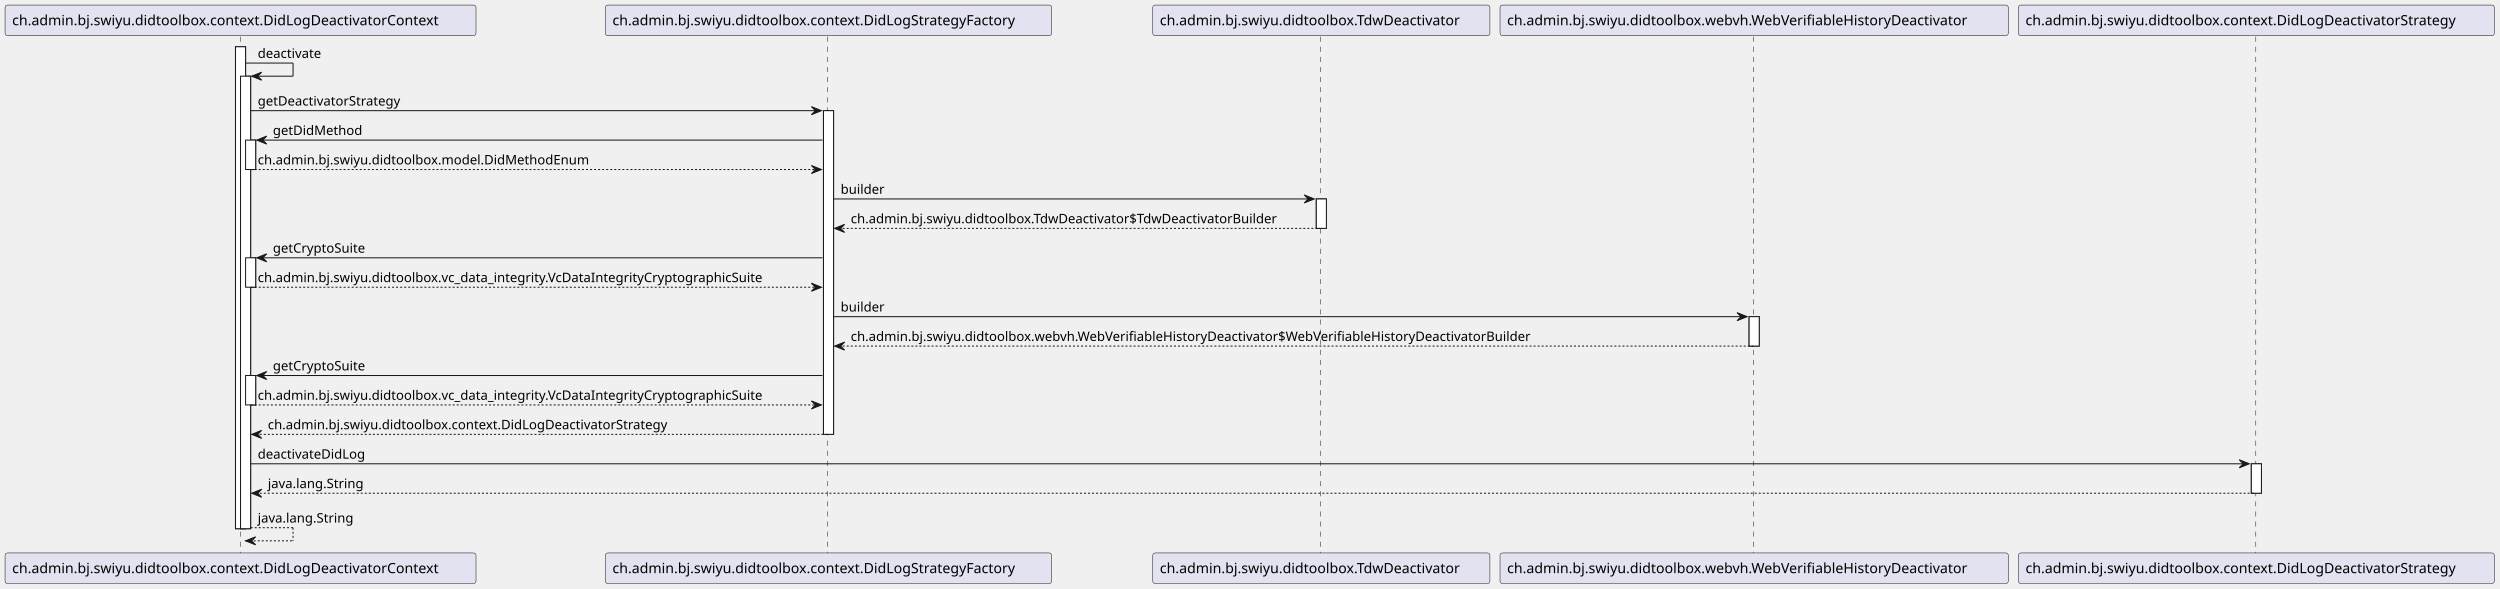
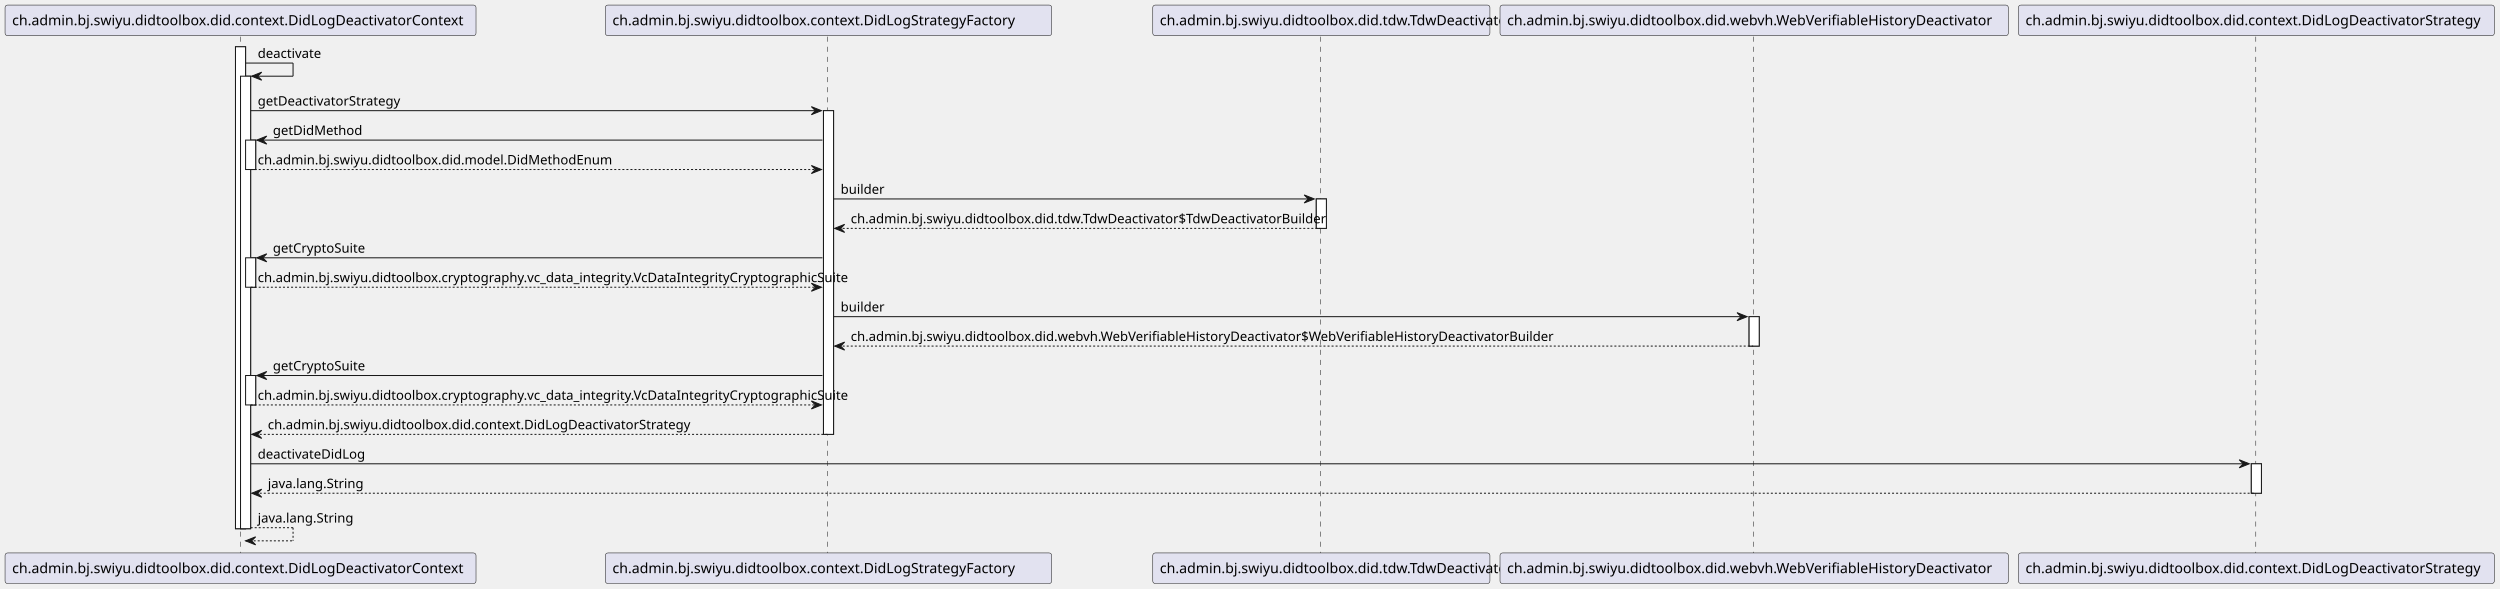
<svg xmlns="http://www.w3.org/2000/svg" contentStyleType="text/css" data-diagram-type="SEQUENCE" height="583px" preserveAspectRatio="none" style="width:2475px;height:583px;background:#FFFFFF;" version="1.1" viewBox="0 0 2475 583" width="2475px" zoomAndPan="magnify">
  <defs />
  <g>
    <g>
      <rect fill="#FFFFFF" height="477.125" style="stroke:#181818;stroke-width:1;" width="10" x="233.126" y="46.297" />
    </g>
    <g>
      <rect fill="#FFFFFF" height="447.992" style="stroke:#181818;stroke-width:1;" width="10" x="238.126" y="75.43" />
    </g>
    <g>
      <rect fill="#FFFFFF" height="29.133" style="stroke:#181818;stroke-width:1;" width="10" x="243.126" y="138.695" />
    </g>
    <g>
      <rect fill="#FFFFFF" height="29.133" style="stroke:#181818;stroke-width:1;" width="10" x="243.126" y="255.227" />
    </g>
    <g>
      <rect fill="#FFFFFF" height="29.133" style="stroke:#181818;stroke-width:1;" width="10" x="243.126" y="371.758" />
    </g>
    <g>
      <rect fill="#FFFFFF" height="320.461" style="stroke:#181818;stroke-width:1;" width="10" x="815.23" y="109.562" />
    </g>
    <g>
      <rect fill="#FFFFFF" height="29.133" style="stroke:#181818;stroke-width:1;" width="10" x="1303.125" y="196.961" />
    </g>
    <g>
      <rect fill="#FFFFFF" height="29.133" style="stroke:#181818;stroke-width:1;" width="10" x="1731.624" y="313.492" />
    </g>
    <g>
      <rect fill="#FFFFFF" height="29.133" style="stroke:#181818;stroke-width:1;" width="10" x="2228.808" y="459.156" />
    </g>
    <g>
      <rect fill="#000000" fill-opacity="0" height="512.125" width="8" x="234.126" y="36.297" />
      <line style="stroke:#181818;stroke-width:0.5;stroke-dasharray:5,5;" x1="238" x2="238" y1="36.297" y2="548.422" />
    </g>
    <g>
      <rect fill="#000000" fill-opacity="0" height="512.125" width="8" x="816.23" y="36.297" />
      <line style="stroke:#181818;stroke-width:0.5;stroke-dasharray:5,5;" x1="819.306" x2="819.306" y1="36.297" y2="548.422" />
    </g>
    <g>
      <rect fill="#000000" fill-opacity="0" height="512.125" width="8" x="1304.125" y="36.297" />
      <line style="stroke:#181818;stroke-width:0.5;stroke-dasharray:5,5;" x1="1307.236" x2="1307.236" y1="36.297" y2="548.422" />
    </g>
    <g>
      <rect fill="#000000" fill-opacity="0" height="512.125" width="8" x="1732.624" y="36.297" />
      <line style="stroke:#181818;stroke-width:0.5;stroke-dasharray:5,5;" x1="1736.014" x2="1736.014" y1="36.297" y2="548.422" />
    </g>
    <g>
      <rect fill="#000000" fill-opacity="0" height="512.125" width="8" x="2229.808" y="36.297" />
      <line style="stroke:#181818;stroke-width:0.5;stroke-dasharray:5,5;" x1="2233.235" x2="2233.235" y1="36.297" y2="548.422" />
    </g>
-     <g class="participant participant-head" data-participant="ch.admin.bj.swiyu.didtoolbox.context.DidLogDeactivatorContext">
+     <g class="participant participant-head" data-participant="ch.admin.bj.swiyu.didtoolbox.did.context.DidLogDeactivatorContext">
      <rect fill="#E2E2F0" height="30.297" rx="2.5" ry="2.5" style="stroke:#181818;stroke-width:0.5;" width="466.252" x="5" y="5" />
-       <text fill="#000000" font-family="sans-serif" font-size="14" lengthAdjust="spacing" textLength="452.252" x="12" y="24.995">ch.admin.bj.swiyu.didtoolbox.context.DidLogDeactivatorContext</text>
-     </g>
-     <g class="participant participant-tail" data-participant="ch.admin.bj.swiyu.didtoolbox.context.DidLogDeactivatorContext">
+       <text fill="#000000" font-family="sans-serif" font-size="14" lengthAdjust="spacing" textLength="452.252" x="12" y="24.995">ch.admin.bj.swiyu.didtoolbox.did.context.DidLogDeactivatorContext</text>
+     </g>
+     <g class="participant participant-tail" data-participant="ch.admin.bj.swiyu.didtoolbox.did.context.DidLogDeactivatorContext">
      <rect fill="#E2E2F0" height="30.297" rx="2.5" ry="2.5" style="stroke:#181818;stroke-width:0.5;" width="466.252" x="5" y="547.422" />
-       <text fill="#000000" font-family="sans-serif" font-size="14" lengthAdjust="spacing" textLength="452.252" x="12" y="567.417">ch.admin.bj.swiyu.didtoolbox.context.DidLogDeactivatorContext</text>
+       <text fill="#000000" font-family="sans-serif" font-size="14" lengthAdjust="spacing" textLength="452.252" x="12" y="567.417">ch.admin.bj.swiyu.didtoolbox.did.context.DidLogDeactivatorContext</text>
    </g>
    <g class="participant participant-head" data-participant="ch.admin.bj.swiyu.didtoolbox.context.DidLogStrategyFactory">
      <rect fill="#E2E2F0" height="30.297" rx="2.5" ry="2.5" style="stroke:#181818;stroke-width:0.5;" width="441.848" x="599.306" y="5" />
      <text fill="#000000" font-family="sans-serif" font-size="14" lengthAdjust="spacing" textLength="427.848" x="606.306" y="24.995">ch.admin.bj.swiyu.didtoolbox.context.DidLogStrategyFactory</text>
    </g>
    <g class="participant participant-tail" data-participant="ch.admin.bj.swiyu.didtoolbox.context.DidLogStrategyFactory">
      <rect fill="#E2E2F0" height="30.297" rx="2.5" ry="2.5" style="stroke:#181818;stroke-width:0.5;" width="441.848" x="599.306" y="547.422" />
      <text fill="#000000" font-family="sans-serif" font-size="14" lengthAdjust="spacing" textLength="427.848" x="606.306" y="567.417">ch.admin.bj.swiyu.didtoolbox.context.DidLogStrategyFactory</text>
    </g>
-     <g class="participant participant-head" data-participant="ch.admin.bj.swiyu.didtoolbox.TdwDeactivator">
+     <g class="participant participant-head" data-participant="ch.admin.bj.swiyu.didtoolbox.did.tdw.TdwDeactivator">
      <rect fill="#E2E2F0" height="30.297" rx="2.5" ry="2.5" style="stroke:#181818;stroke-width:0.5;" width="333.778" x="1141.236" y="5" />
-       <text fill="#000000" font-family="sans-serif" font-size="14" lengthAdjust="spacing" textLength="319.778" x="1148.236" y="24.995">ch.admin.bj.swiyu.didtoolbox.TdwDeactivator</text>
-     </g>
-     <g class="participant participant-tail" data-participant="ch.admin.bj.swiyu.didtoolbox.TdwDeactivator">
+       <text fill="#000000" font-family="sans-serif" font-size="14" lengthAdjust="spacing" textLength="319.778" x="1148.236" y="24.995">ch.admin.bj.swiyu.didtoolbox.did.tdw.TdwDeactivator</text>
+     </g>
+     <g class="participant participant-tail" data-participant="ch.admin.bj.swiyu.didtoolbox.did.tdw.TdwDeactivator">
      <rect fill="#E2E2F0" height="30.297" rx="2.5" ry="2.5" style="stroke:#181818;stroke-width:0.5;" width="333.778" x="1141.236" y="547.422" />
-       <text fill="#000000" font-family="sans-serif" font-size="14" lengthAdjust="spacing" textLength="319.778" x="1148.236" y="567.417">ch.admin.bj.swiyu.didtoolbox.TdwDeactivator</text>
-     </g>
-     <g class="participant participant-head" data-participant="ch.admin.bj.swiyu.didtoolbox.webvh.WebVerifiableHistoryDeactivator">
+       <text fill="#000000" font-family="sans-serif" font-size="14" lengthAdjust="spacing" textLength="319.778" x="1148.236" y="567.417">ch.admin.bj.swiyu.didtoolbox.did.tdw.TdwDeactivator</text>
+     </g>
+     <g class="participant participant-head" data-participant="ch.admin.bj.swiyu.didtoolbox.did.webvh.WebVerifiableHistoryDeactivator">
      <rect fill="#E2E2F0" height="30.297" rx="2.5" ry="2.5" style="stroke:#181818;stroke-width:0.5;" width="503.221" x="1485.014" y="5" />
-       <text fill="#000000" font-family="sans-serif" font-size="14" lengthAdjust="spacing" textLength="489.221" x="1492.014" y="24.995">ch.admin.bj.swiyu.didtoolbox.webvh.WebVerifiableHistoryDeactivator</text>
-     </g>
-     <g class="participant participant-tail" data-participant="ch.admin.bj.swiyu.didtoolbox.webvh.WebVerifiableHistoryDeactivator">
+       <text fill="#000000" font-family="sans-serif" font-size="14" lengthAdjust="spacing" textLength="489.221" x="1492.014" y="24.995">ch.admin.bj.swiyu.didtoolbox.did.webvh.WebVerifiableHistoryDeactivator</text>
+     </g>
+     <g class="participant participant-tail" data-participant="ch.admin.bj.swiyu.didtoolbox.did.webvh.WebVerifiableHistoryDeactivator">
      <rect fill="#E2E2F0" height="30.297" rx="2.5" ry="2.5" style="stroke:#181818;stroke-width:0.5;" width="503.221" x="1485.014" y="547.422" />
-       <text fill="#000000" font-family="sans-serif" font-size="14" lengthAdjust="spacing" textLength="489.221" x="1492.014" y="567.417">ch.admin.bj.swiyu.didtoolbox.webvh.WebVerifiableHistoryDeactivator</text>
-     </g>
-     <g class="participant participant-head" data-participant="ch.admin.bj.swiyu.didtoolbox.context.DidLogDeactivatorStrategy">
+       <text fill="#000000" font-family="sans-serif" font-size="14" lengthAdjust="spacing" textLength="489.221" x="1492.014" y="567.417">ch.admin.bj.swiyu.didtoolbox.did.webvh.WebVerifiableHistoryDeactivator</text>
+     </g>
+     <g class="participant participant-head" data-participant="ch.admin.bj.swiyu.didtoolbox.did.context.DidLogDeactivatorStrategy">
      <rect fill="#E2E2F0" height="30.297" rx="2.5" ry="2.5" style="stroke:#181818;stroke-width:0.5;" width="471.147" x="1998.235" y="5" />
-       <text fill="#000000" font-family="sans-serif" font-size="14" lengthAdjust="spacing" textLength="457.147" x="2005.235" y="24.995">ch.admin.bj.swiyu.didtoolbox.context.DidLogDeactivatorStrategy</text>
-     </g>
-     <g class="participant participant-tail" data-participant="ch.admin.bj.swiyu.didtoolbox.context.DidLogDeactivatorStrategy">
+       <text fill="#000000" font-family="sans-serif" font-size="14" lengthAdjust="spacing" textLength="457.147" x="2005.235" y="24.995">ch.admin.bj.swiyu.didtoolbox.did.context.DidLogDeactivatorStrategy</text>
+     </g>
+     <g class="participant participant-tail" data-participant="ch.admin.bj.swiyu.didtoolbox.did.context.DidLogDeactivatorStrategy">
      <rect fill="#E2E2F0" height="30.297" rx="2.5" ry="2.5" style="stroke:#181818;stroke-width:0.5;" width="471.147" x="1998.235" y="547.422" />
-       <text fill="#000000" font-family="sans-serif" font-size="14" lengthAdjust="spacing" textLength="457.147" x="2005.235" y="567.417">ch.admin.bj.swiyu.didtoolbox.context.DidLogDeactivatorStrategy</text>
+       <text fill="#000000" font-family="sans-serif" font-size="14" lengthAdjust="spacing" textLength="457.147" x="2005.235" y="567.417">ch.admin.bj.swiyu.didtoolbox.did.context.DidLogDeactivatorStrategy</text>
    </g>
    <g>
      <rect fill="#FFFFFF" height="477.125" style="stroke:#181818;stroke-width:1;" width="10" x="233.126" y="46.297" />
    </g>
    <g>
      <rect fill="#FFFFFF" height="447.992" style="stroke:#181818;stroke-width:1;" width="10" x="238.126" y="75.43" />
    </g>
    <g>
      <rect fill="#FFFFFF" height="29.133" style="stroke:#181818;stroke-width:1;" width="10" x="243.126" y="138.695" />
    </g>
    <g>
      <rect fill="#FFFFFF" height="29.133" style="stroke:#181818;stroke-width:1;" width="10" x="243.126" y="255.227" />
    </g>
    <g>
      <rect fill="#FFFFFF" height="29.133" style="stroke:#181818;stroke-width:1;" width="10" x="243.126" y="371.758" />
    </g>
    <g>
      <rect fill="#FFFFFF" height="320.461" style="stroke:#181818;stroke-width:1;" width="10" x="815.23" y="109.562" />
    </g>
    <g>
      <rect fill="#FFFFFF" height="29.133" style="stroke:#181818;stroke-width:1;" width="10" x="1303.125" y="196.961" />
    </g>
    <g>
      <rect fill="#FFFFFF" height="29.133" style="stroke:#181818;stroke-width:1;" width="10" x="1731.624" y="313.492" />
    </g>
    <g>
      <rect fill="#FFFFFF" height="29.133" style="stroke:#181818;stroke-width:1;" width="10" x="2228.808" y="459.156" />
    </g>
-     <g class="message" data-participant-1="ch.admin.bj.swiyu.didtoolbox.context.DidLogDeactivatorContext" data-participant-2="ch.admin.bj.swiyu.didtoolbox.context.DidLogDeactivatorContext">
+     <g class="message" data-participant-1="ch.admin.bj.swiyu.didtoolbox.did.context.DidLogDeactivatorContext" data-participant-2="ch.admin.bj.swiyu.didtoolbox.did.context.DidLogDeactivatorContext">
      <line style="stroke:#181818;stroke-width:1;" x1="243.126" x2="290.126" y1="62.43" y2="62.43" />
      <line style="stroke:#181818;stroke-width:1;" x1="290.126" x2="290.126" y1="62.43" y2="75.43" />
      <line style="stroke:#181818;stroke-width:1;" x1="249.126" x2="290.126" y1="75.43" y2="75.43" />
      <polygon fill="#181818" points="259.126,71.43,249.126,75.43,259.126,79.43,255.126,75.43" style="stroke:#181818;stroke-width:1;" />
      <text fill="#000000" font-family="sans-serif" font-size="13" lengthAdjust="spacing" textLength="68.828" x="255.126" y="57.364">deactivate</text>
    </g>
-     <g class="message" data-participant-1="ch.admin.bj.swiyu.didtoolbox.context.DidLogDeactivatorContext" data-participant-2="ch.admin.bj.swiyu.didtoolbox.context.DidLogStrategyFactory">
+     <g class="message" data-participant-1="ch.admin.bj.swiyu.didtoolbox.did.context.DidLogDeactivatorContext" data-participant-2="ch.admin.bj.swiyu.didtoolbox.context.DidLogStrategyFactory">
      <polygon fill="#181818" points="803.23,105.562,813.23,109.562,803.23,113.562,807.23,109.562" style="stroke:#181818;stroke-width:1;" />
      <line style="stroke:#181818;stroke-width:1;" x1="248.126" x2="809.23" y1="109.562" y2="109.562" />
      <text fill="#000000" font-family="sans-serif" font-size="13" lengthAdjust="spacing" textLength="152.934" x="255.126" y="104.497">getDeactivatorStrategy</text>
    </g>
-     <g class="message" data-participant-1="ch.admin.bj.swiyu.didtoolbox.context.DidLogStrategyFactory" data-participant-2="ch.admin.bj.swiyu.didtoolbox.context.DidLogDeactivatorContext">
+     <g class="message" data-participant-1="ch.admin.bj.swiyu.didtoolbox.context.DidLogStrategyFactory" data-participant-2="ch.admin.bj.swiyu.didtoolbox.did.context.DidLogDeactivatorContext">
      <polygon fill="#181818" points="264.126,134.695,254.126,138.695,264.126,142.695,260.126,138.695" style="stroke:#181818;stroke-width:1;" />
      <line style="stroke:#181818;stroke-width:1;" x1="258.126" x2="814.23" y1="138.695" y2="138.695" />
      <text fill="#000000" font-family="sans-serif" font-size="13" lengthAdjust="spacing" textLength="91.978" x="270.126" y="133.629">getDidMethod</text>
    </g>
-     <g class="message" data-participant-1="ch.admin.bj.swiyu.didtoolbox.context.DidLogDeactivatorContext" data-participant-2="ch.admin.bj.swiyu.didtoolbox.context.DidLogStrategyFactory">
+     <g class="message" data-participant-1="ch.admin.bj.swiyu.didtoolbox.did.context.DidLogDeactivatorContext" data-participant-2="ch.admin.bj.swiyu.didtoolbox.context.DidLogStrategyFactory">
      <polygon fill="#181818" points="803.23,163.828,813.23,167.828,803.23,171.828,807.23,167.828" style="stroke:#181818;stroke-width:1;" />
      <line style="stroke:#181818;stroke-width:1;stroke-dasharray:2,2;" x1="248.126" x2="809.23" y1="167.828" y2="167.828" />
-       <text fill="#000000" font-family="sans-serif" font-size="13" lengthAdjust="spacing" textLength="346.823" x="255.126" y="162.762">ch.admin.bj.swiyu.didtoolbox.model.DidMethodEnum</text>
-     </g>
-     <g class="message" data-participant-1="ch.admin.bj.swiyu.didtoolbox.context.DidLogStrategyFactory" data-participant-2="ch.admin.bj.swiyu.didtoolbox.TdwDeactivator">
+       <text fill="#000000" font-family="sans-serif" font-size="13" lengthAdjust="spacing" textLength="346.823" x="255.126" y="162.762">ch.admin.bj.swiyu.didtoolbox.did.model.DidMethodEnum</text>
+     </g>
+     <g class="message" data-participant-1="ch.admin.bj.swiyu.didtoolbox.context.DidLogStrategyFactory" data-participant-2="ch.admin.bj.swiyu.didtoolbox.did.tdw.TdwDeactivator">
      <polygon fill="#181818" points="1291.125,192.961,1301.125,196.961,1291.125,200.961,1295.125,196.961" style="stroke:#181818;stroke-width:1;" />
      <line style="stroke:#181818;stroke-width:1;" x1="825.23" x2="1297.125" y1="196.961" y2="196.961" />
      <text fill="#000000" font-family="sans-serif" font-size="13" lengthAdjust="spacing" textLength="45.31" x="832.23" y="191.895">builder</text>
    </g>
-     <g class="message" data-participant-1="ch.admin.bj.swiyu.didtoolbox.TdwDeactivator" data-participant-2="ch.admin.bj.swiyu.didtoolbox.context.DidLogStrategyFactory">
+     <g class="message" data-participant-1="ch.admin.bj.swiyu.didtoolbox.did.tdw.TdwDeactivator" data-participant-2="ch.admin.bj.swiyu.didtoolbox.context.DidLogStrategyFactory">
      <polygon fill="#181818" points="836.23,222.094,826.23,226.094,836.23,230.094,832.23,226.094" style="stroke:#181818;stroke-width:1;" />
      <line style="stroke:#181818;stroke-width:1;stroke-dasharray:2,2;" x1="830.23" x2="1307.125" y1="226.094" y2="226.094" />
-       <text fill="#000000" font-family="sans-serif" font-size="13" lengthAdjust="spacing" textLength="453.896" x="842.23" y="221.028">ch.admin.bj.swiyu.didtoolbox.TdwDeactivator$TdwDeactivatorBuilder</text>
-     </g>
-     <g class="message" data-participant-1="ch.admin.bj.swiyu.didtoolbox.context.DidLogStrategyFactory" data-participant-2="ch.admin.bj.swiyu.didtoolbox.context.DidLogDeactivatorContext">
+       <text fill="#000000" font-family="sans-serif" font-size="13" lengthAdjust="spacing" textLength="453.896" x="842.23" y="221.028">ch.admin.bj.swiyu.didtoolbox.did.tdw.TdwDeactivator$TdwDeactivatorBuilder</text>
+     </g>
+     <g class="message" data-participant-1="ch.admin.bj.swiyu.didtoolbox.context.DidLogStrategyFactory" data-participant-2="ch.admin.bj.swiyu.didtoolbox.did.context.DidLogDeactivatorContext">
      <polygon fill="#181818" points="264.126,251.227,254.126,255.227,264.126,259.227,260.126,255.227" style="stroke:#181818;stroke-width:1;" />
      <line style="stroke:#181818;stroke-width:1;" x1="258.126" x2="814.23" y1="255.227" y2="255.227" />
      <text fill="#000000" font-family="sans-serif" font-size="13" lengthAdjust="spacing" textLength="97.963" x="270.126" y="250.161">getCryptoSuite</text>
    </g>
-     <g class="message" data-participant-1="ch.admin.bj.swiyu.didtoolbox.context.DidLogDeactivatorContext" data-participant-2="ch.admin.bj.swiyu.didtoolbox.context.DidLogStrategyFactory">
+     <g class="message" data-participant-1="ch.admin.bj.swiyu.didtoolbox.did.context.DidLogDeactivatorContext" data-participant-2="ch.admin.bj.swiyu.didtoolbox.context.DidLogStrategyFactory">
      <polygon fill="#181818" points="803.23,280.359,813.23,284.359,803.23,288.359,807.23,284.359" style="stroke:#181818;stroke-width:1;" />
      <line style="stroke:#181818;stroke-width:1;stroke-dasharray:2,2;" x1="248.126" x2="809.23" y1="284.359" y2="284.359" />
-       <text fill="#000000" font-family="sans-serif" font-size="13" lengthAdjust="spacing" textLength="538.104" x="255.126" y="279.293">ch.admin.bj.swiyu.didtoolbox.vc_data_integrity.VcDataIntegrityCryptographicSuite</text>
-     </g>
-     <g class="message" data-participant-1="ch.admin.bj.swiyu.didtoolbox.context.DidLogStrategyFactory" data-participant-2="ch.admin.bj.swiyu.didtoolbox.webvh.WebVerifiableHistoryDeactivator">
+       <text fill="#000000" font-family="sans-serif" font-size="13" lengthAdjust="spacing" textLength="538.104" x="255.126" y="279.293">ch.admin.bj.swiyu.didtoolbox.cryptography.vc_data_integrity.VcDataIntegrityCryptographicSuite</text>
+     </g>
+     <g class="message" data-participant-1="ch.admin.bj.swiyu.didtoolbox.context.DidLogStrategyFactory" data-participant-2="ch.admin.bj.swiyu.didtoolbox.did.webvh.WebVerifiableHistoryDeactivator">
      <polygon fill="#181818" points="1719.624,309.492,1729.624,313.492,1719.624,317.492,1723.624,313.492" style="stroke:#181818;stroke-width:1;" />
      <line style="stroke:#181818;stroke-width:1;" x1="825.23" x2="1725.624" y1="313.492" y2="313.492" />
      <text fill="#000000" font-family="sans-serif" font-size="13" lengthAdjust="spacing" textLength="45.31" x="832.23" y="308.426">builder</text>
    </g>
-     <g class="message" data-participant-1="ch.admin.bj.swiyu.didtoolbox.webvh.WebVerifiableHistoryDeactivator" data-participant-2="ch.admin.bj.swiyu.didtoolbox.context.DidLogStrategyFactory">
+     <g class="message" data-participant-1="ch.admin.bj.swiyu.didtoolbox.did.webvh.WebVerifiableHistoryDeactivator" data-participant-2="ch.admin.bj.swiyu.didtoolbox.context.DidLogStrategyFactory">
      <polygon fill="#181818" points="836.23,338.625,826.23,342.625,836.23,346.625,832.23,342.625" style="stroke:#181818;stroke-width:1;" />
      <line style="stroke:#181818;stroke-width:1;stroke-dasharray:2,2;" x1="830.23" x2="1735.624" y1="342.625" y2="342.625" />
-       <text fill="#000000" font-family="sans-serif" font-size="13" lengthAdjust="spacing" textLength="721.627" x="842.23" y="337.559">ch.admin.bj.swiyu.didtoolbox.webvh.WebVerifiableHistoryDeactivator$WebVerifiableHistoryDeactivatorBuilder</text>
-     </g>
-     <g class="message" data-participant-1="ch.admin.bj.swiyu.didtoolbox.context.DidLogStrategyFactory" data-participant-2="ch.admin.bj.swiyu.didtoolbox.context.DidLogDeactivatorContext">
+       <text fill="#000000" font-family="sans-serif" font-size="13" lengthAdjust="spacing" textLength="721.627" x="842.23" y="337.559">ch.admin.bj.swiyu.didtoolbox.did.webvh.WebVerifiableHistoryDeactivator$WebVerifiableHistoryDeactivatorBuilder</text>
+     </g>
+     <g class="message" data-participant-1="ch.admin.bj.swiyu.didtoolbox.context.DidLogStrategyFactory" data-participant-2="ch.admin.bj.swiyu.didtoolbox.did.context.DidLogDeactivatorContext">
      <polygon fill="#181818" points="264.126,367.758,254.126,371.758,264.126,375.758,260.126,371.758" style="stroke:#181818;stroke-width:1;" />
      <line style="stroke:#181818;stroke-width:1;" x1="258.126" x2="814.23" y1="371.758" y2="371.758" />
      <text fill="#000000" font-family="sans-serif" font-size="13" lengthAdjust="spacing" textLength="97.963" x="270.126" y="366.692">getCryptoSuite</text>
    </g>
-     <g class="message" data-participant-1="ch.admin.bj.swiyu.didtoolbox.context.DidLogDeactivatorContext" data-participant-2="ch.admin.bj.swiyu.didtoolbox.context.DidLogStrategyFactory">
+     <g class="message" data-participant-1="ch.admin.bj.swiyu.didtoolbox.did.context.DidLogDeactivatorContext" data-participant-2="ch.admin.bj.swiyu.didtoolbox.context.DidLogStrategyFactory">
      <polygon fill="#181818" points="803.23,396.891,813.23,400.891,803.23,404.891,807.23,400.891" style="stroke:#181818;stroke-width:1;" />
      <line style="stroke:#181818;stroke-width:1;stroke-dasharray:2,2;" x1="248.126" x2="809.23" y1="400.891" y2="400.891" />
-       <text fill="#000000" font-family="sans-serif" font-size="13" lengthAdjust="spacing" textLength="538.104" x="255.126" y="395.825">ch.admin.bj.swiyu.didtoolbox.vc_data_integrity.VcDataIntegrityCryptographicSuite</text>
-     </g>
-     <g class="message" data-participant-1="ch.admin.bj.swiyu.didtoolbox.context.DidLogStrategyFactory" data-participant-2="ch.admin.bj.swiyu.didtoolbox.context.DidLogDeactivatorContext">
+       <text fill="#000000" font-family="sans-serif" font-size="13" lengthAdjust="spacing" textLength="538.104" x="255.126" y="395.825">ch.admin.bj.swiyu.didtoolbox.cryptography.vc_data_integrity.VcDataIntegrityCryptographicSuite</text>
+     </g>
+     <g class="message" data-participant-1="ch.admin.bj.swiyu.didtoolbox.context.DidLogStrategyFactory" data-participant-2="ch.admin.bj.swiyu.didtoolbox.did.context.DidLogDeactivatorContext">
      <polygon fill="#181818" points="259.126,426.023,249.126,430.023,259.126,434.023,255.126,430.023" style="stroke:#181818;stroke-width:1;" />
      <line style="stroke:#181818;stroke-width:1;stroke-dasharray:2,2;" x1="253.126" x2="819.23" y1="430.023" y2="430.023" />
-       <text fill="#000000" font-family="sans-serif" font-size="13" lengthAdjust="spacing" textLength="424.493" x="265.126" y="424.957">ch.admin.bj.swiyu.didtoolbox.context.DidLogDeactivatorStrategy</text>
-     </g>
-     <g class="message" data-participant-1="ch.admin.bj.swiyu.didtoolbox.context.DidLogDeactivatorContext" data-participant-2="ch.admin.bj.swiyu.didtoolbox.context.DidLogDeactivatorStrategy">
+       <text fill="#000000" font-family="sans-serif" font-size="13" lengthAdjust="spacing" textLength="424.493" x="265.126" y="424.957">ch.admin.bj.swiyu.didtoolbox.did.context.DidLogDeactivatorStrategy</text>
+     </g>
+     <g class="message" data-participant-1="ch.admin.bj.swiyu.didtoolbox.did.context.DidLogDeactivatorContext" data-participant-2="ch.admin.bj.swiyu.didtoolbox.did.context.DidLogDeactivatorStrategy">
      <polygon fill="#181818" points="2216.808,455.156,2226.808,459.156,2216.808,463.156,2220.808,459.156" style="stroke:#181818;stroke-width:1;" />
      <line style="stroke:#181818;stroke-width:1;" x1="248.126" x2="2222.808" y1="459.156" y2="459.156" />
      <text fill="#000000" font-family="sans-serif" font-size="13" lengthAdjust="spacing" textLength="114.15" x="255.126" y="454.09">deactivateDidLog</text>
    </g>
-     <g class="message" data-participant-1="ch.admin.bj.swiyu.didtoolbox.context.DidLogDeactivatorStrategy" data-participant-2="ch.admin.bj.swiyu.didtoolbox.context.DidLogDeactivatorContext">
+     <g class="message" data-participant-1="ch.admin.bj.swiyu.didtoolbox.did.context.DidLogDeactivatorStrategy" data-participant-2="ch.admin.bj.swiyu.didtoolbox.did.context.DidLogDeactivatorContext">
      <polygon fill="#181818" points="259.126,484.289,249.126,488.289,259.126,492.289,255.126,488.289" style="stroke:#181818;stroke-width:1;" />
      <line style="stroke:#181818;stroke-width:1;stroke-dasharray:2,2;" x1="253.126" x2="2232.808" y1="488.289" y2="488.289" />
      <text fill="#000000" font-family="sans-serif" font-size="13" lengthAdjust="spacing" textLength="102.369" x="265.126" y="483.223">java.lang.String</text>
    </g>
-     <g class="message" data-participant-1="ch.admin.bj.swiyu.didtoolbox.context.DidLogDeactivatorContext" data-participant-2="ch.admin.bj.swiyu.didtoolbox.context.DidLogDeactivatorContext">
+     <g class="message" data-participant-1="ch.admin.bj.swiyu.didtoolbox.did.context.DidLogDeactivatorContext" data-participant-2="ch.admin.bj.swiyu.didtoolbox.did.context.DidLogDeactivatorContext">
      <line style="stroke:#181818;stroke-width:1;stroke-dasharray:2,2;" x1="248.126" x2="290.126" y1="522.422" y2="522.422" />
      <line style="stroke:#181818;stroke-width:1;stroke-dasharray:2,2;" x1="290.126" x2="290.126" y1="522.422" y2="535.422" />
      <line style="stroke:#181818;stroke-width:1;stroke-dasharray:2,2;" x1="243.126" x2="290.126" y1="535.422" y2="535.422" />
      <polygon fill="#181818" points="253.126,531.422,243.126,535.422,253.126,539.422,249.126,535.422" style="stroke:#181818;stroke-width:1;" />
      <text fill="#000000" font-family="sans-serif" font-size="13" lengthAdjust="spacing" textLength="102.369" x="255.126" y="517.356">java.lang.String</text>
    </g>
  </g>
</svg>
